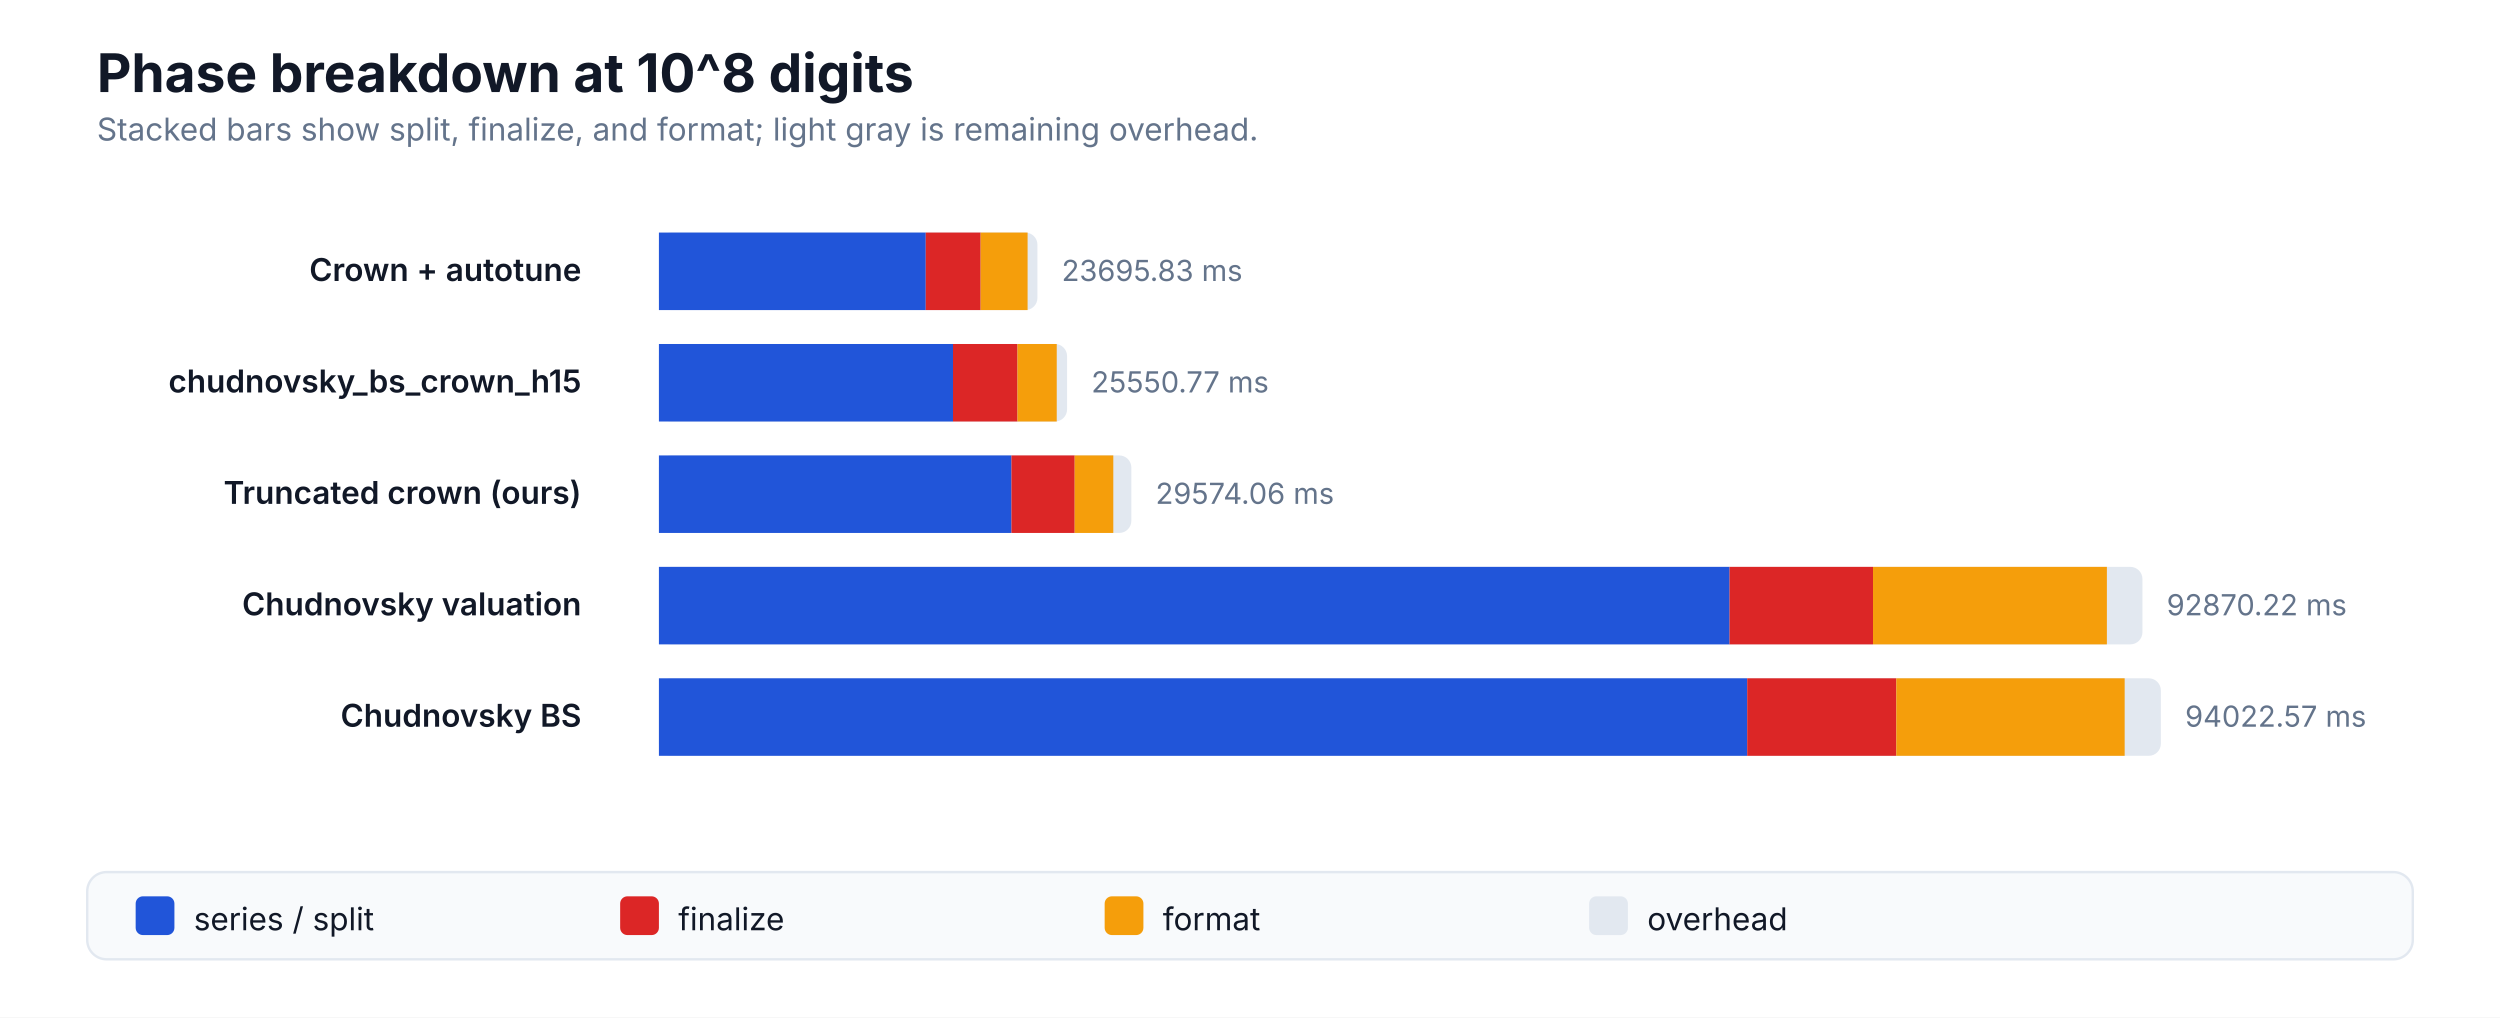
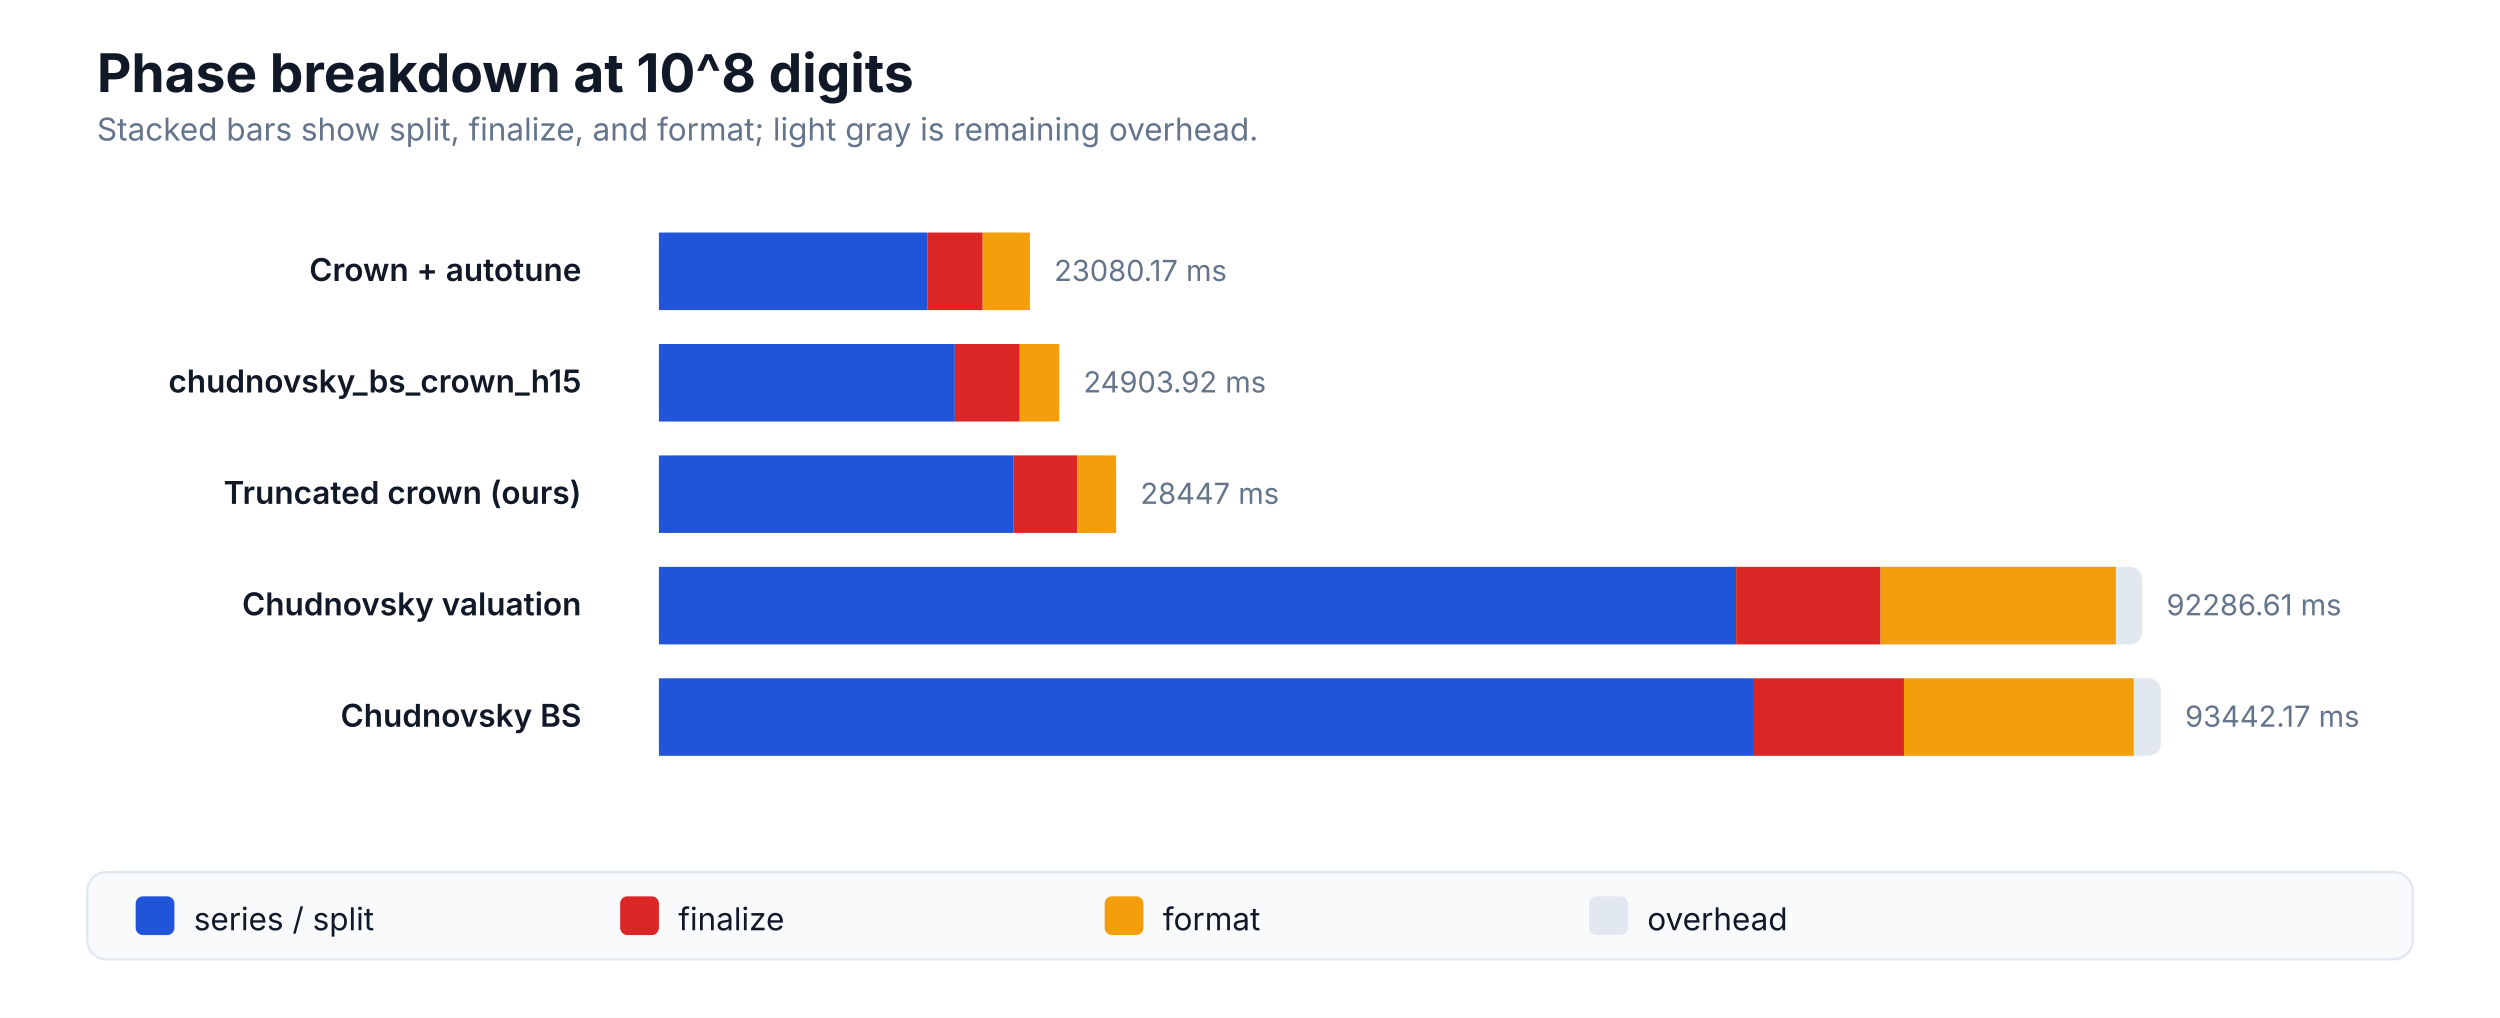
<svg xmlns="http://www.w3.org/2000/svg" viewBox="0 0 1032 420" role="img" aria-labelledby="title desc">
  <style>text{font-family:-apple-system,BlinkMacSystemFont,'Segoe UI',sans-serif}.title{font-size:22px;font-weight:700;fill:#111827}.subtitle{font-size:13px;fill:#64748b}.axis{stroke:#1f2937;stroke-width:1.5}.grid{stroke:#e2e8f0;stroke-width:1}.tick{font-size:12px;fill:#64748b}.label{font-size:13px;font-weight:600;fill:#111827}.legend{font-size:13px;fill:#111827}.legend-box{fill:#f8fafc;stroke:#e2e8f0;stroke-width:1}.refline{stroke:#94a3b8;stroke-width:1.5;stroke-dasharray:6 4}</style>
  <rect width="1032" height="420" fill="#fff" />
  <text class="title" x="40" y="38">Phase breakdown at 10^8 digits</text>
  <text class="subtitle" x="40" y="58">Stacked bars show split, finalize, and format; light gray is remaining overhead.</text>
  <rect class="legend-box" x="36" y="360" width="960" height="36" rx="8" />
  <rect x="56" y="370" width="16" height="16" rx="3" fill="#2155d9" />
  <text class="legend" x="80" y="384">series / split</text>
  <rect x="256" y="370" width="16" height="16" rx="3" fill="#dc2626" />
  <text class="legend" x="280" y="384">finalize</text>
  <rect x="456" y="370" width="16" height="16" rx="3" fill="#f59e0b" />
  <text class="legend" x="480" y="384">format</text>
  <rect x="656" y="370" width="16" height="16" rx="3" fill="#e2e8f0" />
  <text class="legend" x="680" y="384">overhead</text>
  <text class="label" x="240" y="116" text-anchor="end">Crown + autotune</text>
-   <rect x="272" y="96" width="156.25" height="32" rx="5" fill="#e2e8f0" />
-   <rect x="272" y="96" width="110.15" height="32" fill="#2155d9" />
-   <rect x="382.15" y="96" width="22.66" height="32" fill="#dc2626" />
-   <rect x="404.81" y="96" width="19.38" height="32" fill="#f59e0b" />
-   <text class="tick" x="438.25" y="116">23695.83 ms</text>
+   <rect x="272" y="96" width="153.14" height="32" rx="5" fill="#e2e8f0" />
+   <rect x="272" y="96" width="110.84" height="32" fill="#2155d9" />
+   <rect x="382.84" y="96" width="22.8" height="32" fill="#dc2626" />
+   <rect x="405.64" y="96" width="19.5" height="32" fill="#f59e0b" />
+   <text class="tick" x="435.14" y="116">23080.17 ms</text>
  <text class="label" x="240" y="162" text-anchor="end">chudnovsky_bs_crown_h15</text>
-   <rect x="272" y="142" width="168.49" height="32" rx="5" fill="#e2e8f0" />
-   <rect x="272" y="142" width="121.4" height="32" fill="#2155d9" />
-   <rect x="393.4" y="142" width="26.62" height="32" fill="#dc2626" />
-   <rect x="420.02" y="142" width="16.2" height="32" fill="#f59e0b" />
-   <text class="tick" x="450.49" y="162">25550.77 ms</text>
+   <rect x="272" y="142" width="165.24" height="32" rx="5" fill="#e2e8f0" />
+   <rect x="272" y="142" width="122.15" height="32" fill="#2155d9" />
+   <rect x="394.15" y="142" width="26.79" height="32" fill="#dc2626" />
+   <rect x="420.94" y="142" width="16.3" height="32" fill="#f59e0b" />
+   <text class="tick" x="447.24" y="162">24903.92 ms</text>
  <text class="label" x="240" y="208" text-anchor="end">Truncated crown (ours)</text>
-   <rect x="272" y="188" width="195.02" height="32" rx="5" fill="#e2e8f0" />
-   <rect x="272" y="188" width="145.53" height="32" fill="#2155d9" />
-   <rect x="417.53" y="188" width="26.1" height="32" fill="#dc2626" />
-   <rect x="443.63" y="188" width="15.94" height="32" fill="#f59e0b" />
-   <text class="tick" x="477.02" y="208">29574.06 ms</text>
+   <rect x="272" y="188" width="188.75" height="32" rx="5" fill="#e2e8f0" />
+   <rect x="272" y="188" width="146.43" height="32" fill="#2155d9" />
+   <rect x="418.43" y="188" width="26.26" height="32" fill="#dc2626" />
+   <rect x="444.7" y="188" width="16.04" height="32" fill="#f59e0b" />
+   <text class="tick" x="470.75" y="208">28447 ms</text>
  <text class="label" x="240" y="254" text-anchor="end">Chudnovsky valuation</text>
-   <rect x="272" y="234" width="612.4" height="32" rx="5" fill="#e2e8f0" />
-   <rect x="272" y="234" width="441.96" height="32" fill="#2155d9" />
-   <rect x="713.96" y="234" width="59.22" height="32" fill="#dc2626" />
-   <rect x="773.18" y="234" width="96.54" height="32" fill="#f59e0b" />
-   <text class="tick" x="894.4" y="254">92870.22 ms</text>
+   <rect x="272" y="234" width="612.33" height="32" rx="5" fill="#e2e8f0" />
+   <rect x="272" y="234" width="444.7" height="32" fill="#2155d9" />
+   <rect x="716.7" y="234" width="59.59" height="32" fill="#dc2626" />
+   <rect x="776.29" y="234" width="97.14" height="32" fill="#f59e0b" />
+   <text class="tick" x="894.33" y="254">92286.61 ms</text>
  <text class="label" x="240" y="300" text-anchor="end">Chudnovsky BS</text>
  <rect x="272" y="280" width="620" height="32" rx="5" fill="#e2e8f0" />
-   <rect x="272" y="280" width="449.25" height="32" fill="#2155d9" />
-   <rect x="721.25" y="280" width="61.53" height="32" fill="#dc2626" />
-   <rect x="782.79" y="280" width="94.27" height="32" fill="#f59e0b" />
-   <text class="tick" x="902" y="300">94022.57 ms</text>
+   <rect x="272" y="280" width="452.04" height="32" fill="#2155d9" />
+   <rect x="724.04" y="280" width="61.92" height="32" fill="#dc2626" />
+   <rect x="785.96" y="280" width="94.85" height="32" fill="#f59e0b" />
+   <text class="tick" x="902" y="300">93442.17 ms</text>
</svg>
